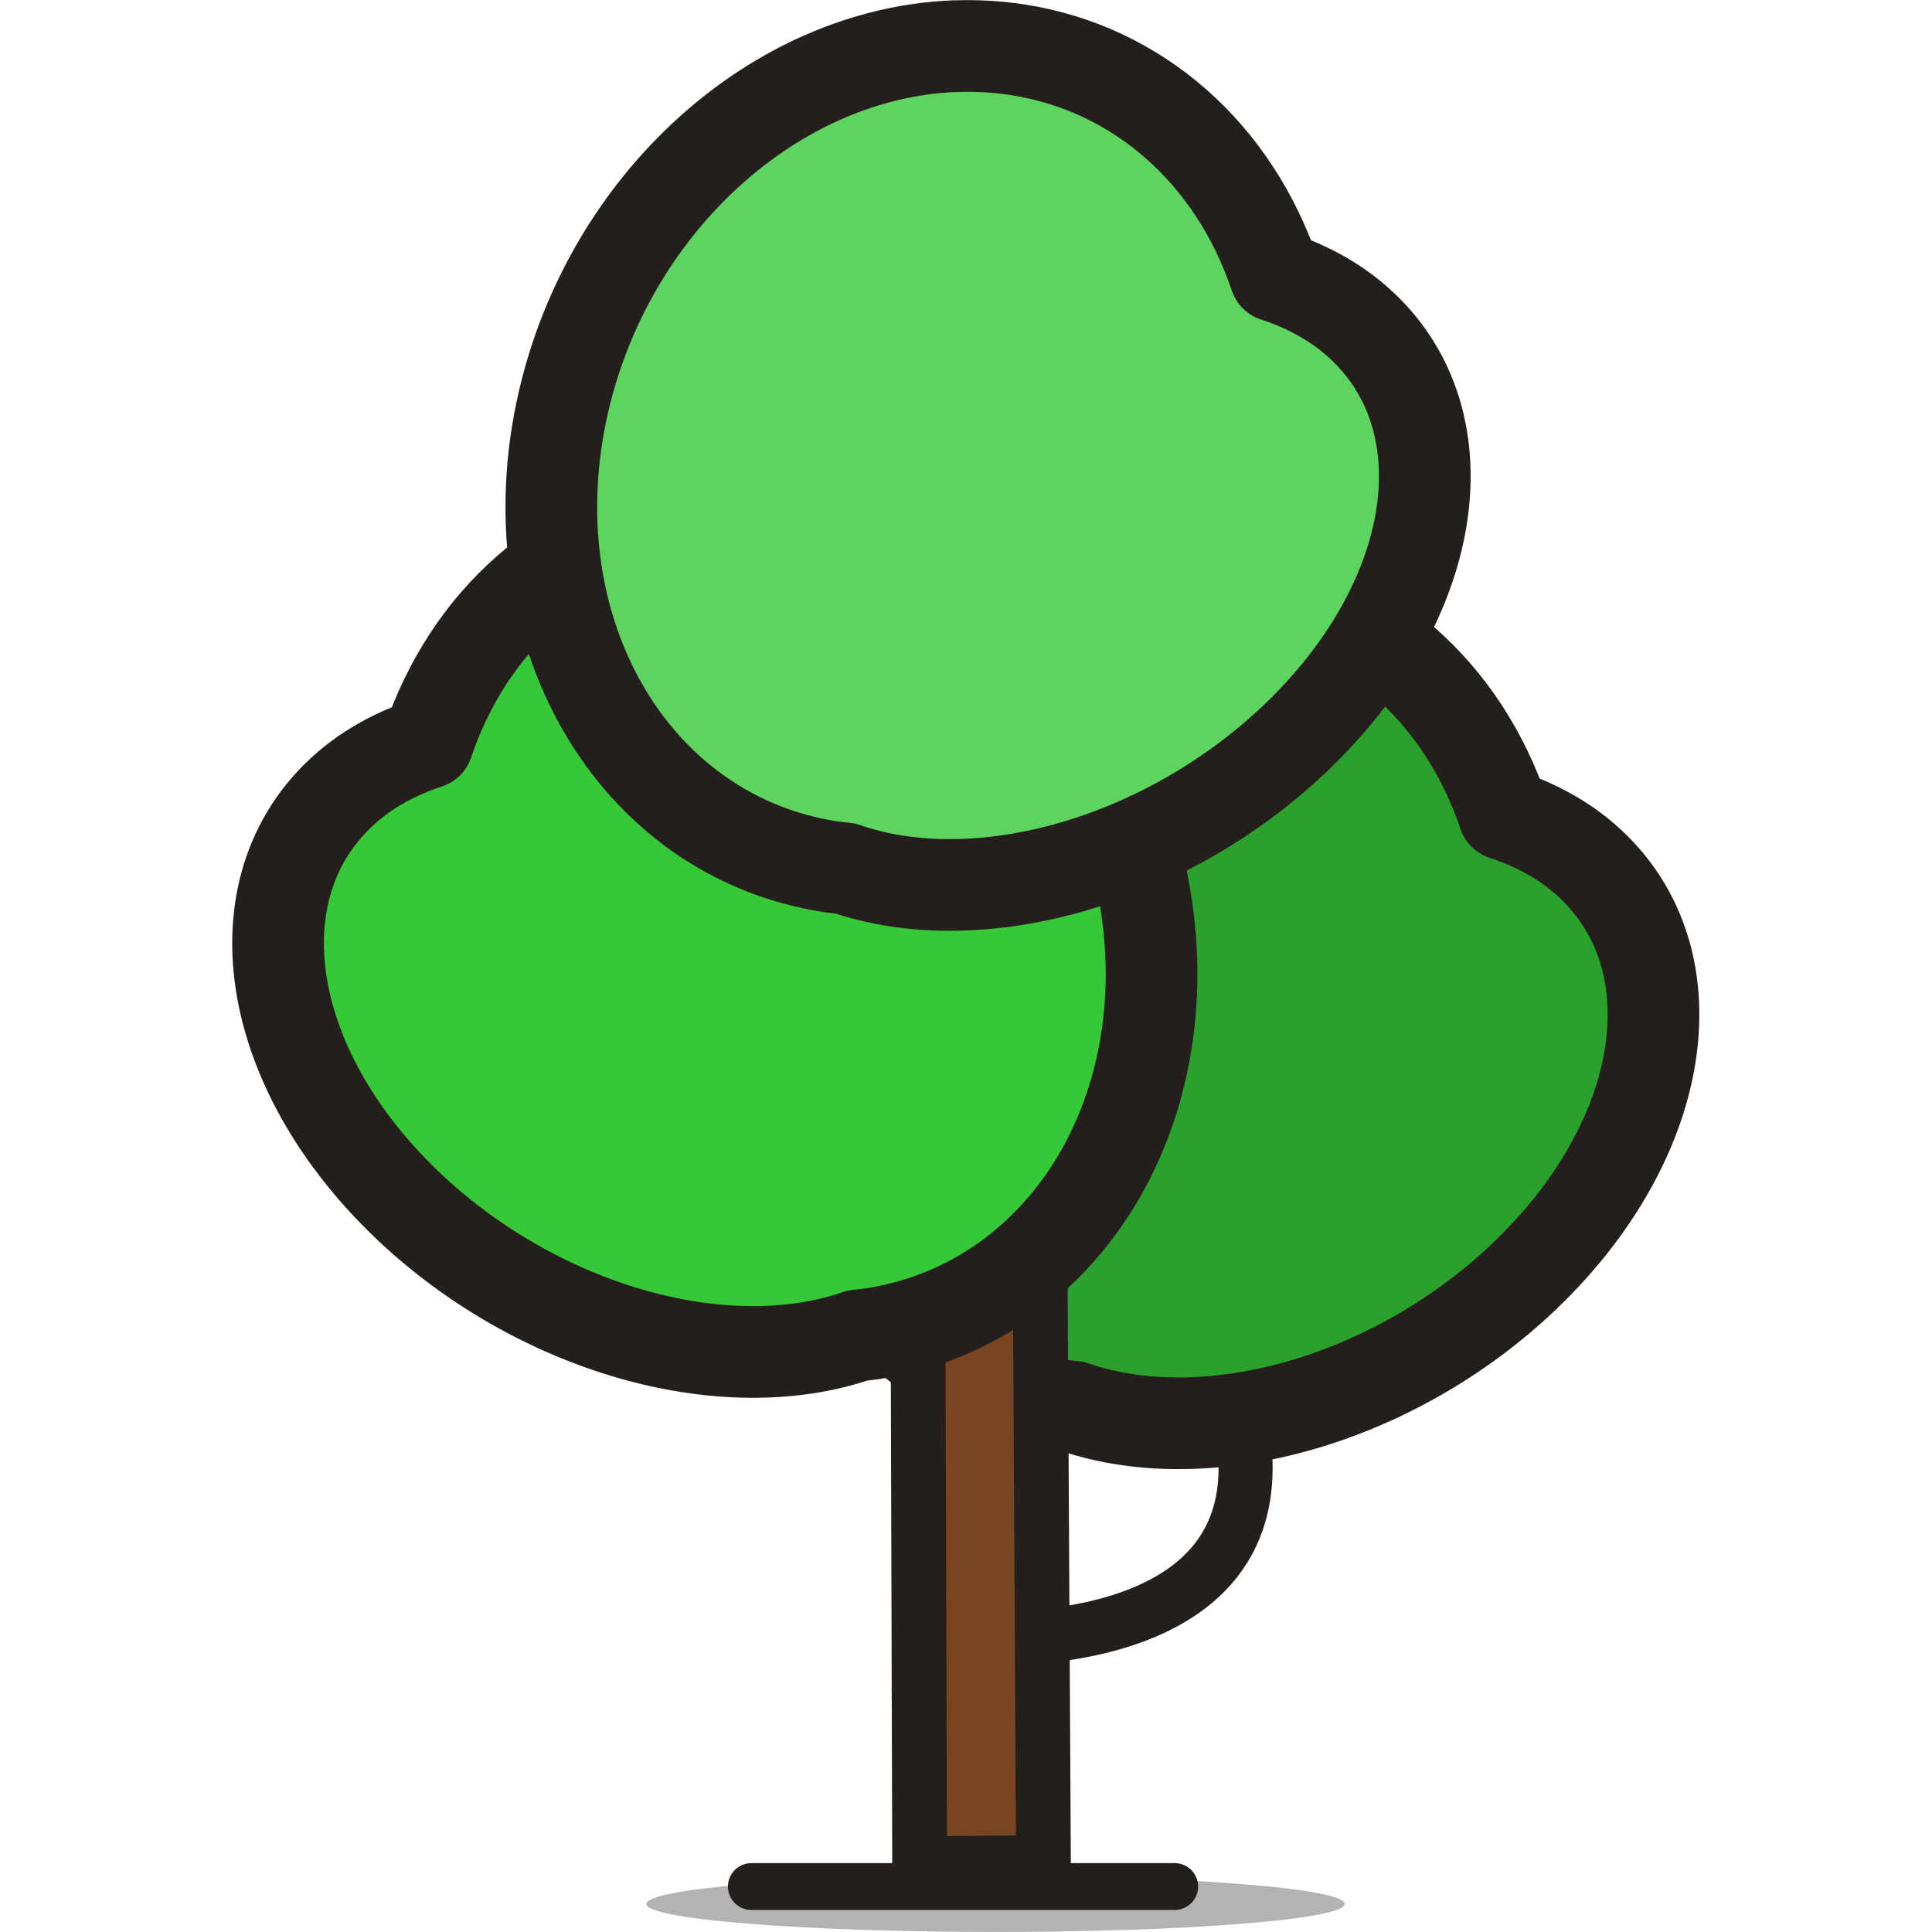
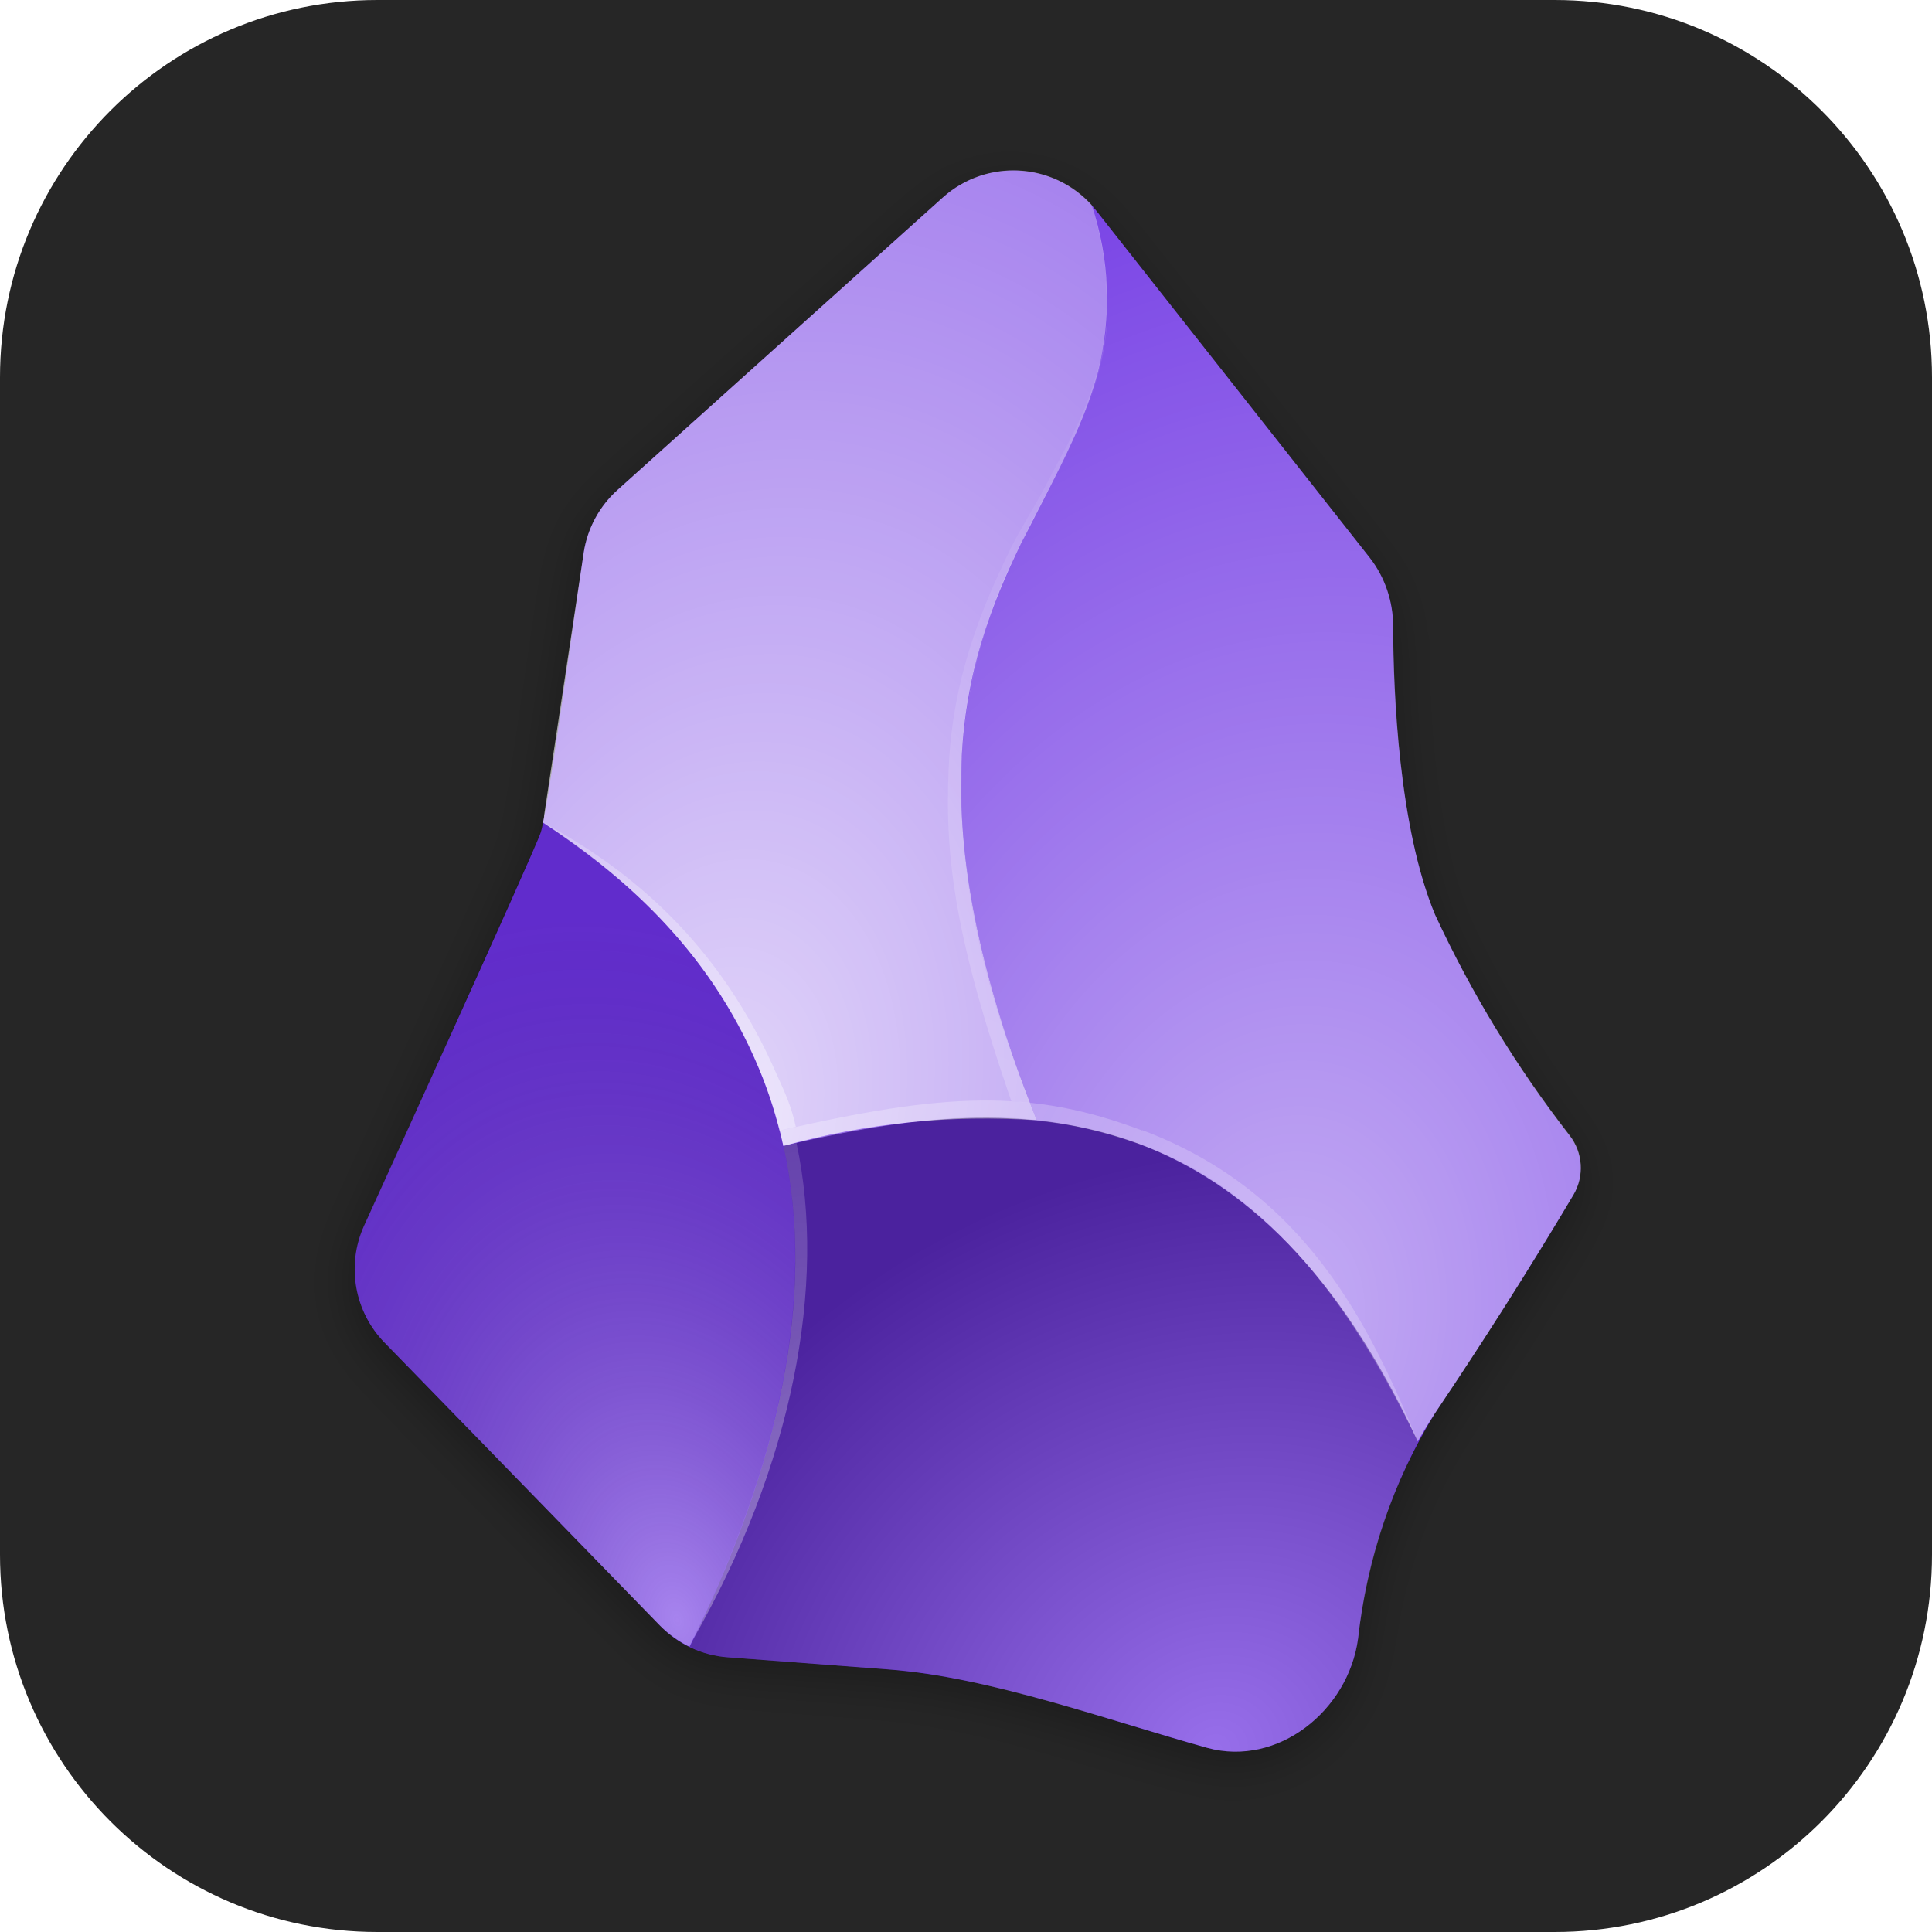
- <svg xmlns="http://www.w3.org/2000/svg" width="800px" height="800px" viewBox="-2.58 0 21.45 21.45" id="svg8" version="1.1">
-   <defs id="defs2">
-     <clipPath clipPathUnits="userSpaceOnUse" id="clipPath23">
-       <rect height="170.007" id="rect25" style="opacity:1;fill:none;fill-opacity:1;stroke:#000000;stroke-width:1.5;stroke-linecap:round;stroke-linejoin:round;stroke-miterlimit:4;stroke-dasharray:none;stroke-dashoffset:0;stroke-opacity:0.976" transform="rotate(90)" width="263.846" x="6.785" y="110.362" />
-     </clipPath>
+ <svg xmlns="http://www.w3.org/2000/svg" id="custom-logo" width="512" height="512" viewBox="0 0 512 512" fill="none" style="height:100%;width:100%;">
+   <defs>
+     <radialGradient id="b" cx="0" cy="0" r="1" gradientUnits="userSpaceOnUse" gradientTransform="matrix(-48 -185 123 -32 179 429.7)">
+       <stop stop-color="#fff" stop-opacity=".4" />
+       <stop offset="1" stop-opacity=".1" />
+     </radialGradient>
+     <radialGradient id="c" cx="0" cy="0" r="1" gradientUnits="userSpaceOnUse" gradientTransform="matrix(41 -310 229 30 341.6 351.3)">
+       <stop stop-color="#fff" stop-opacity=".6" />
+       <stop offset="1" stop-color="#fff" stop-opacity=".1" />
+     </radialGradient>
+     <radialGradient id="d" cx="0" cy="0" r="1" gradientUnits="userSpaceOnUse" gradientTransform="matrix(57 -261 178 39 190.5 296.3)">
+       <stop stop-color="#fff" stop-opacity=".8" />
+       <stop offset="1" stop-color="#fff" stop-opacity=".4" />
+     </radialGradient>
+     <radialGradient id="e" cx="0" cy="0" r="1" gradientUnits="userSpaceOnUse" gradientTransform="matrix(-79 -133 153 -90 321.4 464.2)">
+       <stop stop-color="#fff" stop-opacity=".3" />
+       <stop offset="1" stop-opacity=".3" />
+     </radialGradient>
+     <radialGradient id="f" cx="0" cy="0" r="1" gradientUnits="userSpaceOnUse" gradientTransform="matrix(-29 136 -92 -20 300.7 149.9)">
+       <stop stop-color="#fff" stop-opacity="0" />
+       <stop offset="1" stop-color="#fff" stop-opacity=".2" />
+     </radialGradient>
+     <radialGradient id="g" cx="0" cy="0" r="1" gradientUnits="userSpaceOnUse" gradientTransform="matrix(72 73 -155 153 137.8 225.2)">
+       <stop stop-color="#fff" stop-opacity=".2" />
+       <stop offset="1" stop-color="#fff" stop-opacity=".4" />
+     </radialGradient>
+     <radialGradient id="h" cx="0" cy="0" r="1" gradientUnits="userSpaceOnUse" gradientTransform="matrix(20 118 -251 43 215.1 273.7)">
+       <stop stop-color="#fff" stop-opacity=".1" />
+       <stop offset="1" stop-color="#fff" stop-opacity=".3" />
+     </radialGradient>
+     <radialGradient id="i" cx="0" cy="0" r="1" gradientUnits="userSpaceOnUse" gradientTransform="matrix(-162 -85 268 -510 374.4 371.7)">
+       <stop stop-color="#fff" stop-opacity=".2" />
+       <stop offset=".5" stop-color="#fff" stop-opacity=".2" />
+       <stop offset="1" stop-color="#fff" stop-opacity=".3" />
+     </radialGradient>
+     <filter id="a" x="80.1" y="37" width="351.1" height="443.2" filterUnits="userSpaceOnUse" color-interpolation-filters="sRGB">
+       <feFlood flood-opacity="0" result="BackgroundImageFix" />
+       <feBlend in="SourceGraphic" in2="BackgroundImageFix" result="shape" />
+       <feGaussianBlur stdDeviation="6.5" result="effect1_foregroundBlur_744_9191" />
+     </filter>
  </defs>
-   <g id="layer1" transform="translate(92.46402,-489.7457)">
-     <rect height="58.184" id="rect8011" ry="1.143" style="opacity:1;fill:none;fill-opacity:1;stroke:none;stroke-width:1.107;stroke-linecap:round;stroke-linejoin:round;stroke-miterlimit:4;stroke-dasharray:none;stroke-dashoffset:0;stroke-opacity:1" width="150.118" x="-377.22" y="-198.905" />
+   <rect id="logo-bg" fill="#262626" width="512" height="512" rx="100" />
+   <g filter="url(#a)">
+     <path d="M359.2 437.5c-2.6 19-21.3 33.9-40 28.7-26.5-7.2-57.2-18.6-84.8-20.7l-42.4-3.2a28 28 0 0 1-18-8.3l-73-74.8a27.7 27.7 0 0 1-5.4-30.7s45-98.6 46.8-103.7c1.6-5.1 7.8-49.9 11.4-73.9a28 28 0 0 1 9-16.5L249 57.2a28 28 0 0 1 40.6 3.4l72.6 91.6a29.5 29.5 0 0 1 6.2 18.3c0 17.3 1.5 53 11.2 76a301.3 301.3 0 0 0 35.6 58.2 14 14 0 0 1 1 15.6c-6.3 10.7-18.9 31.3-36.6 57.6a142.2 142.2 0 0 0-20.5 59.6Z" fill="#000" fill-opacity=".3" />
  </g>
-   <g id="g8681" transform="translate(92.46402,-489.7457)">
-     <rect height="58.184" id="rect8677" ry="1.143" style="opacity:1;fill:none;fill-opacity:1;stroke:none;stroke-width:1.107;stroke-linecap:round;stroke-linejoin:round;stroke-miterlimit:4;stroke-dasharray:none;stroke-dashoffset:0;stroke-opacity:1" width="150.118" x="-377.22" y="-198.905" />
-   </g>
-   <g id="g9233" transform="translate(92.46402,-489.7457)">
-     <rect height="58.184" id="rect9229" ry="1.143" style="opacity:1;fill:none;fill-opacity:1;stroke:none;stroke-width:1.107;stroke-linecap:round;stroke-linejoin:round;stroke-miterlimit:4;stroke-dasharray:none;stroke-dashoffset:0;stroke-opacity:1" width="150.118" x="-377.22" y="-198.905" />
-     <rect height="368.832" id="rect9311" ry="1.143" style="opacity:1;fill:none;fill-opacity:1;stroke:none;stroke-width:1.107;stroke-linecap:round;stroke-linejoin:round;stroke-miterlimit:4;stroke-dasharray:none;stroke-dashoffset:0;stroke-opacity:1" width="313.24" x="-594.39" y="-161.634" />
-     <ellipse cx="-83.991" cy="510.884" id="ellipse8301" rx="3.877" ry="0.311" style="opacity:1;fill:#b3b3b3;fill-opacity:1;stroke:none;stroke-width:0.797;stroke-linecap:round;stroke-linejoin:round;stroke-miterlimit:4;stroke-dasharray:none;stroke-dashoffset:0;stroke-opacity:1" />
-     <path d="m -86.702,510.691 h 4.7" id="path977-8-5-8-4-2" style="opacity:1;fill:none;fill-opacity:1;stroke:#241f1c;stroke-width:0.52;stroke-linecap:round;stroke-linejoin:round;stroke-miterlimit:4;stroke-dasharray:none;stroke-dashoffset:0;stroke-opacity:1" />
-     <path d="m -84.498,507.929 c 0,0 3.766,0.361 3.231,-2.392" id="path972-85-1-7-3-1" style="opacity:1;fill:none;fill-opacity:1;stroke:#241f1c;stroke-width:0.6;stroke-linecap:round;stroke-linejoin:round;stroke-miterlimit:4;stroke-dasharray:none;stroke-dashoffset:0;stroke-opacity:1" />
-     <path d="m -81.904,496.235 a 4.012,4.689 24.684 0 0 -4.347,3.958 4.012,4.689 24.684 0 0 2.969,5.153 4.012,4.689 24.684 0 0 0.158,0.018 3.059,4.354 58.049 0 0 5.007,-1.451 3.059,4.354 58.049 0 0 0.479,-4.78 3.059,4.354 58.049 0 0 -0.709,-0.347 4.012,4.689 24.684 0 0 -2.86,-2.511 4.012,4.689 24.684 0 0 -0.696,-0.039 z" id="path4581-5-9-9" style="opacity:1;fill:#2ca02c;fill-opacity:1;stroke:#241f1c;stroke-width:1.018;stroke-linecap:round;stroke-linejoin:round;stroke-miterlimit:4;stroke-dasharray:none;stroke-dashoffset:0;stroke-opacity:1" />
-     <path d="m -84.834,510.438 -0.041,-14.127 1.338,-1.4e-4 0.078,14.115 z" id="path979-8-6-6-8-0-8-4-4-0-5-1" style="opacity:1;fill:#784421;fill-opacity:1;stroke:#241f1c;stroke-width:0.608;stroke-linecap:round;stroke-linejoin:round;stroke-miterlimit:4;stroke-dasharray:none;stroke-dashoffset:0;stroke-opacity:1" />
-     <path d="m -86.739,495.443 a 4.689,4.012 65.316 0 1 4.347,3.958 4.689,4.012 65.316 0 1 -2.969,5.153 4.689,4.012 65.316 0 1 -0.158,0.018 4.354,3.059 31.951 0 1 -5.007,-1.451 4.354,3.059 31.951 0 1 -0.479,-4.78 4.354,3.059 31.951 0 1 0.709,-0.347 4.689,4.012 65.316 0 1 2.86,-2.511 4.689,4.012 65.316 0 1 0.696,-0.039 z" id="path4581-5-9-9-7" style="opacity:1;fill:#37c837;fill-opacity:1;stroke:#241f1c;stroke-width:1.018;stroke-linecap:round;stroke-linejoin:round;stroke-miterlimit:4;stroke-dasharray:none;stroke-dashoffset:0;stroke-opacity:1" />
-     <path d="m -84.443,490.258 a 4.012,4.689 24.684 0 0 -4.347,3.958 4.012,4.689 24.684 0 0 2.969,5.153 4.012,4.689 24.684 0 0 0.158,0.018 3.059,4.354 58.049 0 0 5.007,-1.451 3.059,4.354 58.049 0 0 0.479,-4.78 3.059,4.354 58.049 0 0 -0.709,-0.347 4.012,4.689 24.684 0 0 -2.86,-2.511 4.012,4.689 24.684 0 0 -0.696,-0.039 z" id="path8883" style="opacity:1;fill:#5fd35f;fill-opacity:1;stroke:#241f1c;stroke-width:1.018;stroke-linecap:round;stroke-linejoin:round;stroke-miterlimit:4;stroke-dasharray:none;stroke-dashoffset:0;stroke-opacity:1" />
-   </g>
+   <path id="arrow" d="M359.9 434.3c-2.6 19.1-21.3 34-40 28.9-26.4-7.3-57-18.7-84.7-20.8l-42.3-3.2a27.9 27.9 0 0 1-18-8.4l-73-75a27.9 27.9 0 0 1-5.4-31s45.1-99 46.8-104.2c1.7-5.1 7.8-50 11.4-74.2a28 28 0 0 1 9-16.6l86.2-77.5a28 28 0 0 1 40.6 3.5l72.5 92a29.7 29.7 0 0 1 6.2 18.3c0 17.4 1.5 53.2 11.1 76.3a303 303 0 0 0 35.6 58.5 14 14 0 0 1 1.1 15.7c-6.4 10.8-18.9 31.4-36.7 57.9a143.3 143.3 0 0 0-20.4 59.8Z" fill="#6C31E3" />
+   <path d="M182.7 436.4c33.9-68.7 33-118 18.5-153-13.2-32.4-37.9-52.8-57.3-65.5-.4 1.9-1 3.7-1.8 5.4L96.5 324.8a27.9 27.9 0 0 0 5.5 31l72.9 75c2.3 2.3 5 4.2 7.8 5.6Z" fill="url(#b)" />
+   <path d="M274.9 297c9.1.9 18 2.9 26.8 6.1 27.8 10.4 53.1 33.8 74 78.9 1.5-2.6 3-5.1 4.6-7.5a1222 1222 0 0 0 36.7-57.9 14 14 0 0 0-1-15.7 303 303 0 0 1-35.7-58.5c-9.6-23-11-58.9-11.1-76.3 0-6.6-2.1-13.1-6.2-18.3l-72.5-92-1.2-1.5c5.3 17.5 5 31.5 1.7 44.2-3 11.8-8.6 22.5-14.5 33.8-2 3.8-4 7.7-5.9 11.7a140 140 0 0 0-15.8 58c-1 24.2 3.9 54.5 20 95Z" fill="url(#c)" />
+   <path d="M274.8 297c-16.1-40.5-21-70.8-20-95 1-24 8-42 15.8-58l6-11.7c5.8-11.3 11.3-22 14.4-33.8a78.5 78.5 0 0 0-1.7-44.2 28 28 0 0 0-39.4-2l-86.2 77.5a28 28 0 0 0-9 16.6L144.2 216c0 .7-.2 1.3-.3 2 19.4 12.6 44 33 57.3 65.3 2.6 6.4 4.8 13.1 6.4 20.4a200 200 0 0 1 67.2-6.8Z" fill="url(#d)" />
+   <path d="M320 463.2c18.6 5.1 37.3-9.8 39.9-29a153 153 0 0 1 15.9-52.2c-21-45.1-46.3-68.5-74-78.9-29.5-11-61.6-7.3-94.2.6 7.3 33.1 3 76.4-24.8 132.7 3.1 1.6 6.6 2.5 10.1 2.8l43.9 3.3c23.8 1.7 59.3 14 83.2 20.7Z" fill="url(#e)" />
+   <path fill-rule="evenodd" clip-rule="evenodd" d="M255 200.5c-1.1 24 1.9 51.4 18 91.8l-5-.5c-14.5-42.1-17.7-63.7-16.6-88 1-24.3 8.9-43 16.7-59 2-4 6.6-11.5 8.6-15.3 5.8-11.3 9.7-17.2 13-27.5 4.8-14.4 3.8-21.2 3.2-28 3.7 24.5-10.4 45.8-21 67.5a145 145 0 0 0-17 59Z" fill="url(#f)" />
+   <path fill-rule="evenodd" clip-rule="evenodd" d="M206 285.1c2 4.4 3.7 8 4.9 13.5l-4.3 1c-1.7-6.4-3-11-5.5-16.5-14.6-34.3-38-52-57-65 23 12.4 46.7 31.9 61.9 67Z" fill="url(#g)" />
+   <path fill-rule="evenodd" clip-rule="evenodd" d="M211.1 303c8 37.5-1 85.2-27.5 131.6 22.2-46 33-90.1 24-131l3.5-.7Z" fill="url(#h)" />
+   <path fill-rule="evenodd" clip-rule="evenodd" d="M302.7 299.5c43.5 16.3 60.3 52 72.8 81.9-15.5-31.2-37-65.7-74.4-78.5-28.4-9.8-52.4-8.6-93.5.7l-.9-4c43.6-10 66.4-11.2 96 0Z" fill="url(#i)" />
</svg>
